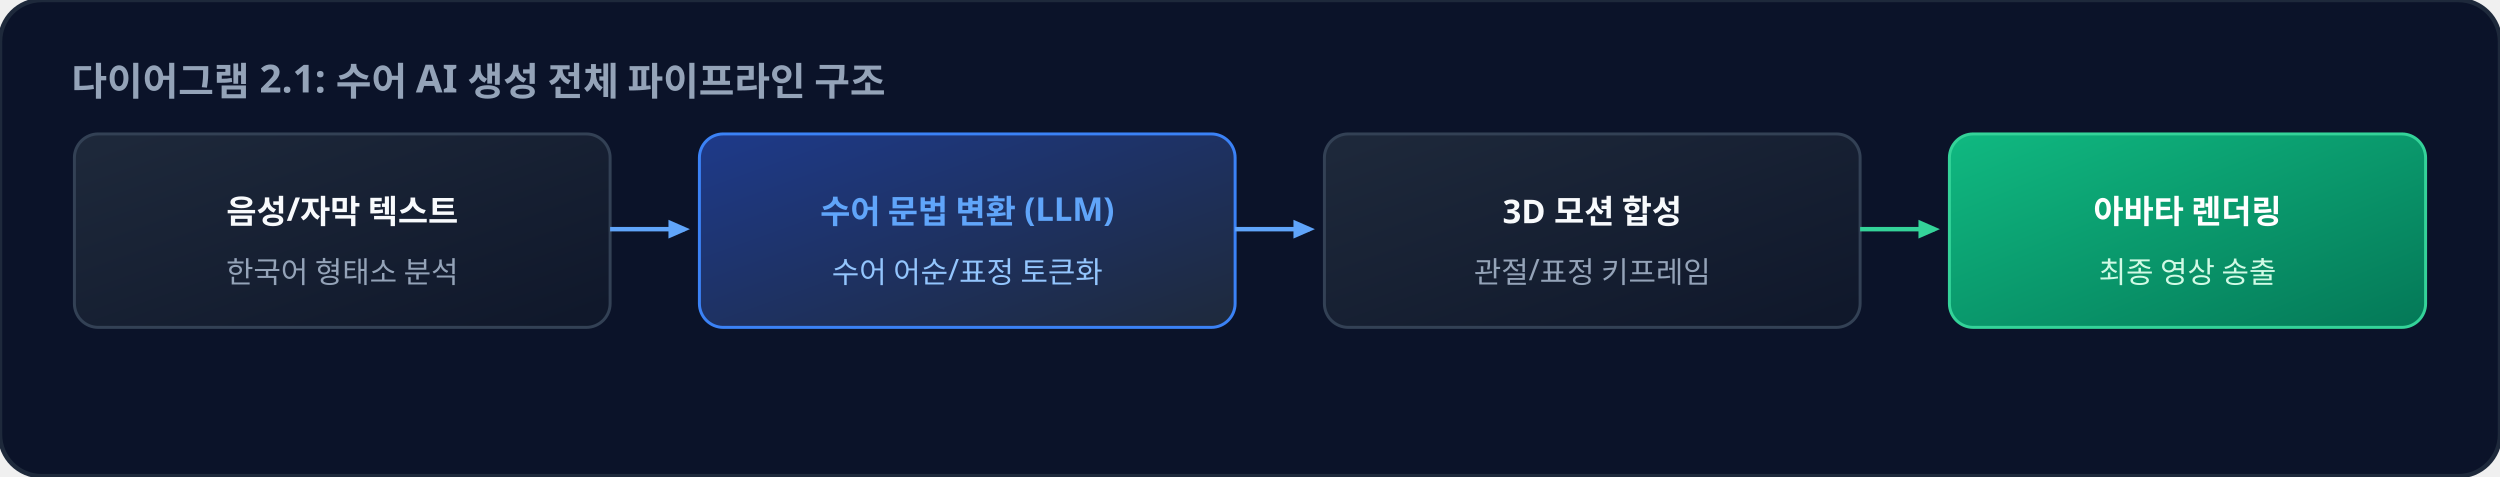
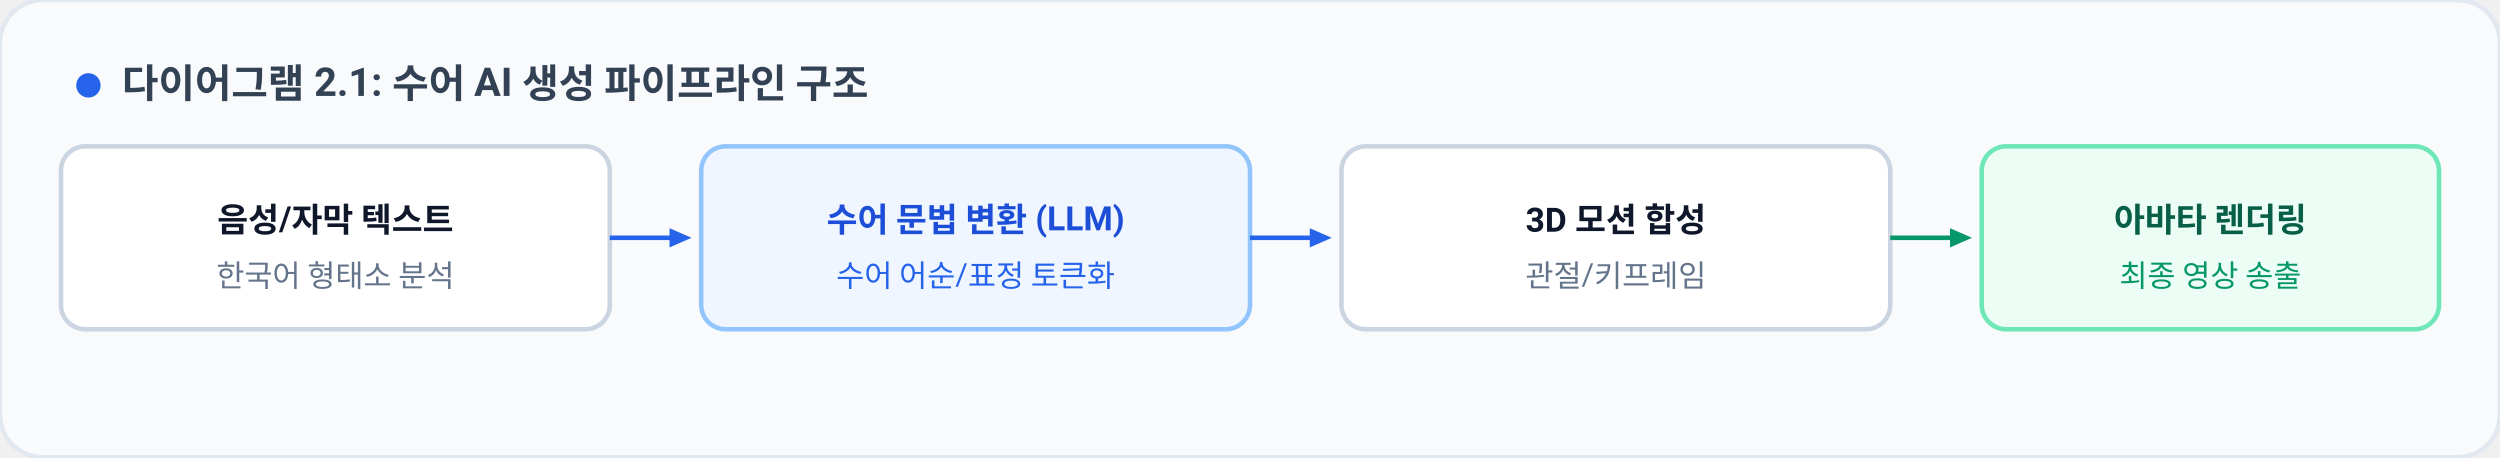
- <svg xmlns="http://www.w3.org/2000/svg" viewBox="0 0 840 160" width="100%" height="auto" style="max-width: 840px; font-family: Pretendard, sans-serif;">
+ <svg xmlns="http://www.w3.org/2000/svg" viewBox="0 0 820 150" width="100%" height="auto" style="max-width: 820px; font-family: Pretendard, -apple-system, BlinkMacSystemFont, Segoe UI, Roboto, sans-serif;">
  <defs>
-     <linearGradient id="cardBg" x1="0%" y1="0%" x2="100%" y2="100%">
-       <stop offset="0%" stop-color="#1e293b" />
-       <stop offset="100%" stop-color="#0f172a" />
-     </linearGradient>
-     <linearGradient id="blueCard" x1="0%" y1="0%" x2="100%" y2="100%">
-       <stop offset="0%" stop-color="#1e3a8a" />
-       <stop offset="100%" stop-color="#1e293b" />
-     </linearGradient>
-     <linearGradient id="blueGrad" x1="0%" y1="0%" x2="100%" y2="100%">
-       <stop offset="0%" stop-color="#3b82f6" />
-       <stop offset="100%" stop-color="#1d4ed8" />
-     </linearGradient>
-     <linearGradient id="greenGrad" x1="0%" y1="0%" x2="100%" y2="100%">
-       <stop offset="0%" stop-color="#10b981" />
-       <stop offset="100%" stop-color="#047857" />
-     </linearGradient>
-     <marker id="arrow" viewBox="0 0 10 10" refX="6" refY="5" markerWidth="6" markerHeight="6" orient="auto-start-reverse">
-       <path d="M 0 1.5 L 8 5 L 0 8.5 z" fill="#60a5fa" />
+     <filter id="softShadow" x="-5%" y="-10%" width="110%" height="130%">
+       <feDropShadow dx="0" dy="3" stdDeviation="4" flood-color="#0f172a" flood-opacity="0.06" />
+     </filter>
+     <filter id="cardHover" x="-5%" y="-10%" width="110%" height="130%">
+       <feDropShadow dx="0" dy="4" stdDeviation="6" flood-color="#2563eb" flood-opacity="0.12" />
+     </filter>
+     <marker id="arrowBlue" viewBox="0 0 10 10" refX="6" refY="5" markerWidth="6" markerHeight="6" orient="auto-start-reverse">
+       <path d="M 0 1.5 L 8 5 L 0 8.5 z" fill="#2563eb" />
    </marker>
    <marker id="arrowGreen" viewBox="0 0 10 10" refX="6" refY="5" markerWidth="6" markerHeight="6" orient="auto-start-reverse">
-       <path d="M 0 1.5 L 8 5 L 0 8.5 z" fill="#34d399" />
+       <path d="M 0 1.5 L 8 5 L 0 8.5 z" fill="#059669" />
+     </marker>
+     <marker id="arrowAmber" viewBox="0 0 10 10" refX="6" refY="5" markerWidth="6" markerHeight="6" orient="auto-start-reverse">
+       <path d="M 0 1.5 L 8 5 L 0 8.5 z" fill="#d97706" />
+     </marker>
+     <marker id="arrowRed" viewBox="0 0 10 10" refX="6" refY="5" markerWidth="6" markerHeight="6" orient="auto-start-reverse">
+       <path d="M 0 1.5 L 8 5 L 0 8.5 z" fill="#dc2626" />
+     </marker>
+     <marker id="arrowPurple" viewBox="0 0 10 10" refX="6" refY="5" markerWidth="6" markerHeight="6" orient="auto-start-reverse">
+       <path d="M 0 1.5 L 8 5 L 0 8.5 z" fill="#7c3aed" />
    </marker>
  </defs>
-   <rect width="100%" height="100%" rx="14" fill="#0b1329" stroke="#1e293b" stroke-width="1.5" />
-   <text x="24" y="32" fill="#94a3b8" font-size="13" font-weight="600">다이어그램 2.1: 수어 AI 생성 전체 파이프라인 구조</text>
-   <g transform="translate(25, 45)">
-     <rect x="0" y="0" width="180" height="65" rx="8" fill="url(#cardBg)" stroke="#334155" />
-     <text x="90" y="30" fill="#f8fafc" font-size="11" font-weight="600" text-anchor="middle">음성/자막 텍스트</text>
-     <text x="90" y="50" fill="#94a3b8" font-size="10" text-anchor="middle">한국어 형태소 분석</text>
-     <path d="M 180 32 L 205 32" stroke="#60a5fa" stroke-width="1.5" marker-end="url(#arrow)" />
-     <rect x="210" y="0" width="180" height="65" rx="8" fill="url(#blueCard)" stroke="#3b82f6" />
-     <text x="300" y="30" fill="#60a5fa" font-size="11" font-weight="600" text-anchor="middle">수어 문법 변환 (LLM)</text>
-     <text x="300" y="50" fill="#93c5fd" font-size="10" text-anchor="middle">수어 어순/표정 토큰화</text>
-     <path d="M 390 32 L 415 32" stroke="#60a5fa" stroke-width="1.5" marker-end="url(#arrow)" />
-     <rect x="420" y="0" width="180" height="65" rx="8" fill="url(#cardBg)" stroke="#334155" />
-     <text x="510" y="30" fill="#f8fafc" font-size="11" font-weight="600" text-anchor="middle">3D 모션 합성</text>
-     <text x="510" y="50" fill="#94a3b8" font-size="10" text-anchor="middle">관절/표정 키프레임</text>
-     <path d="M 600 32 L 625 32" stroke="#34d399" stroke-width="1.5" marker-end="url(#arrowGreen)" />
-     <rect x="630" y="0" width="160" height="65" rx="8" fill="url(#greenGrad)" stroke="#34d399" />
-     <text x="710" y="30" fill="#ffffff" font-size="11" font-weight="700" text-anchor="middle">아바타 렌더링</text>
-     <text x="710" y="50" fill="#d1fae5" font-size="10" text-anchor="middle">최종 영상 송출</text>
+   <rect width="100%" height="100%" rx="14" fill="#f8fafc" stroke="#e2e8f0" stroke-width="1.5" />
+   <g transform="translate(24, 28)">
+     <circle cx="5" cy="0" r="4" fill="#2563eb" />
+     <text x="16" y="4" fill="#334155" font-size="13" font-weight="700">다이어그램 2.1: 수어 AI 생성 파이프라인 구조</text>
+   </g>
+   <g transform="translate(20, 48)">
+     <rect x="0" y="0" width="180" height="60" rx="8" fill="#ffffff" stroke="#cbd5e1" stroke-width="1.5" />
+     <text x="90" y="28" fill="#0f172a" font-size="11" font-weight="700" text-anchor="middle">음성/자막 텍스트</text>
+     <text x="90" y="46" fill="#64748b" font-size="10" text-anchor="middle">한국어 형태소 분석</text>
+     <path d="M 180 30 L 205 30" stroke="#2563eb" stroke-width="1.5" marker-end="url(#arrowBlue)" />
+     <rect x="210" y="0" width="180" height="60" rx="8" fill="#eff6ff" stroke="#93c5fd" stroke-width="1.5" />
+     <text x="300" y="28" fill="#1d4ed8" font-size="11" font-weight="700" text-anchor="middle">수어 문법 변환 (LLM)</text>
+     <text x="300" y="46" fill="#2563eb" font-size="10" text-anchor="middle">수어 어순/표정 토큰화</text>
+     <path d="M 390 30 L 415 30" stroke="#2563eb" stroke-width="1.5" marker-end="url(#arrowBlue)" />
+     <rect x="420" y="0" width="180" height="60" rx="8" fill="#ffffff" stroke="#cbd5e1" stroke-width="1.5" />
+     <text x="510" y="28" fill="#0f172a" font-size="11" font-weight="700" text-anchor="middle">3D 모션 합성</text>
+     <text x="510" y="46" fill="#64748b" font-size="10" text-anchor="middle">관절/키프레임</text>
+     <path d="M 600 30 L 625 30" stroke="#059669" stroke-width="1.5" marker-end="url(#arrowGreen)" />
+     <rect x="630" y="0" width="150" height="60" rx="8" fill="#ecfdf5" stroke="#6ee7b7" stroke-width="1.5" />
+     <text x="705" y="28" fill="#065f46" font-size="11" font-weight="700" text-anchor="middle">아바타 렌더링</text>
+     <text x="705" y="46" fill="#059669" font-size="10" text-anchor="middle">최종 영상 송출</text>
  </g>
</svg>
